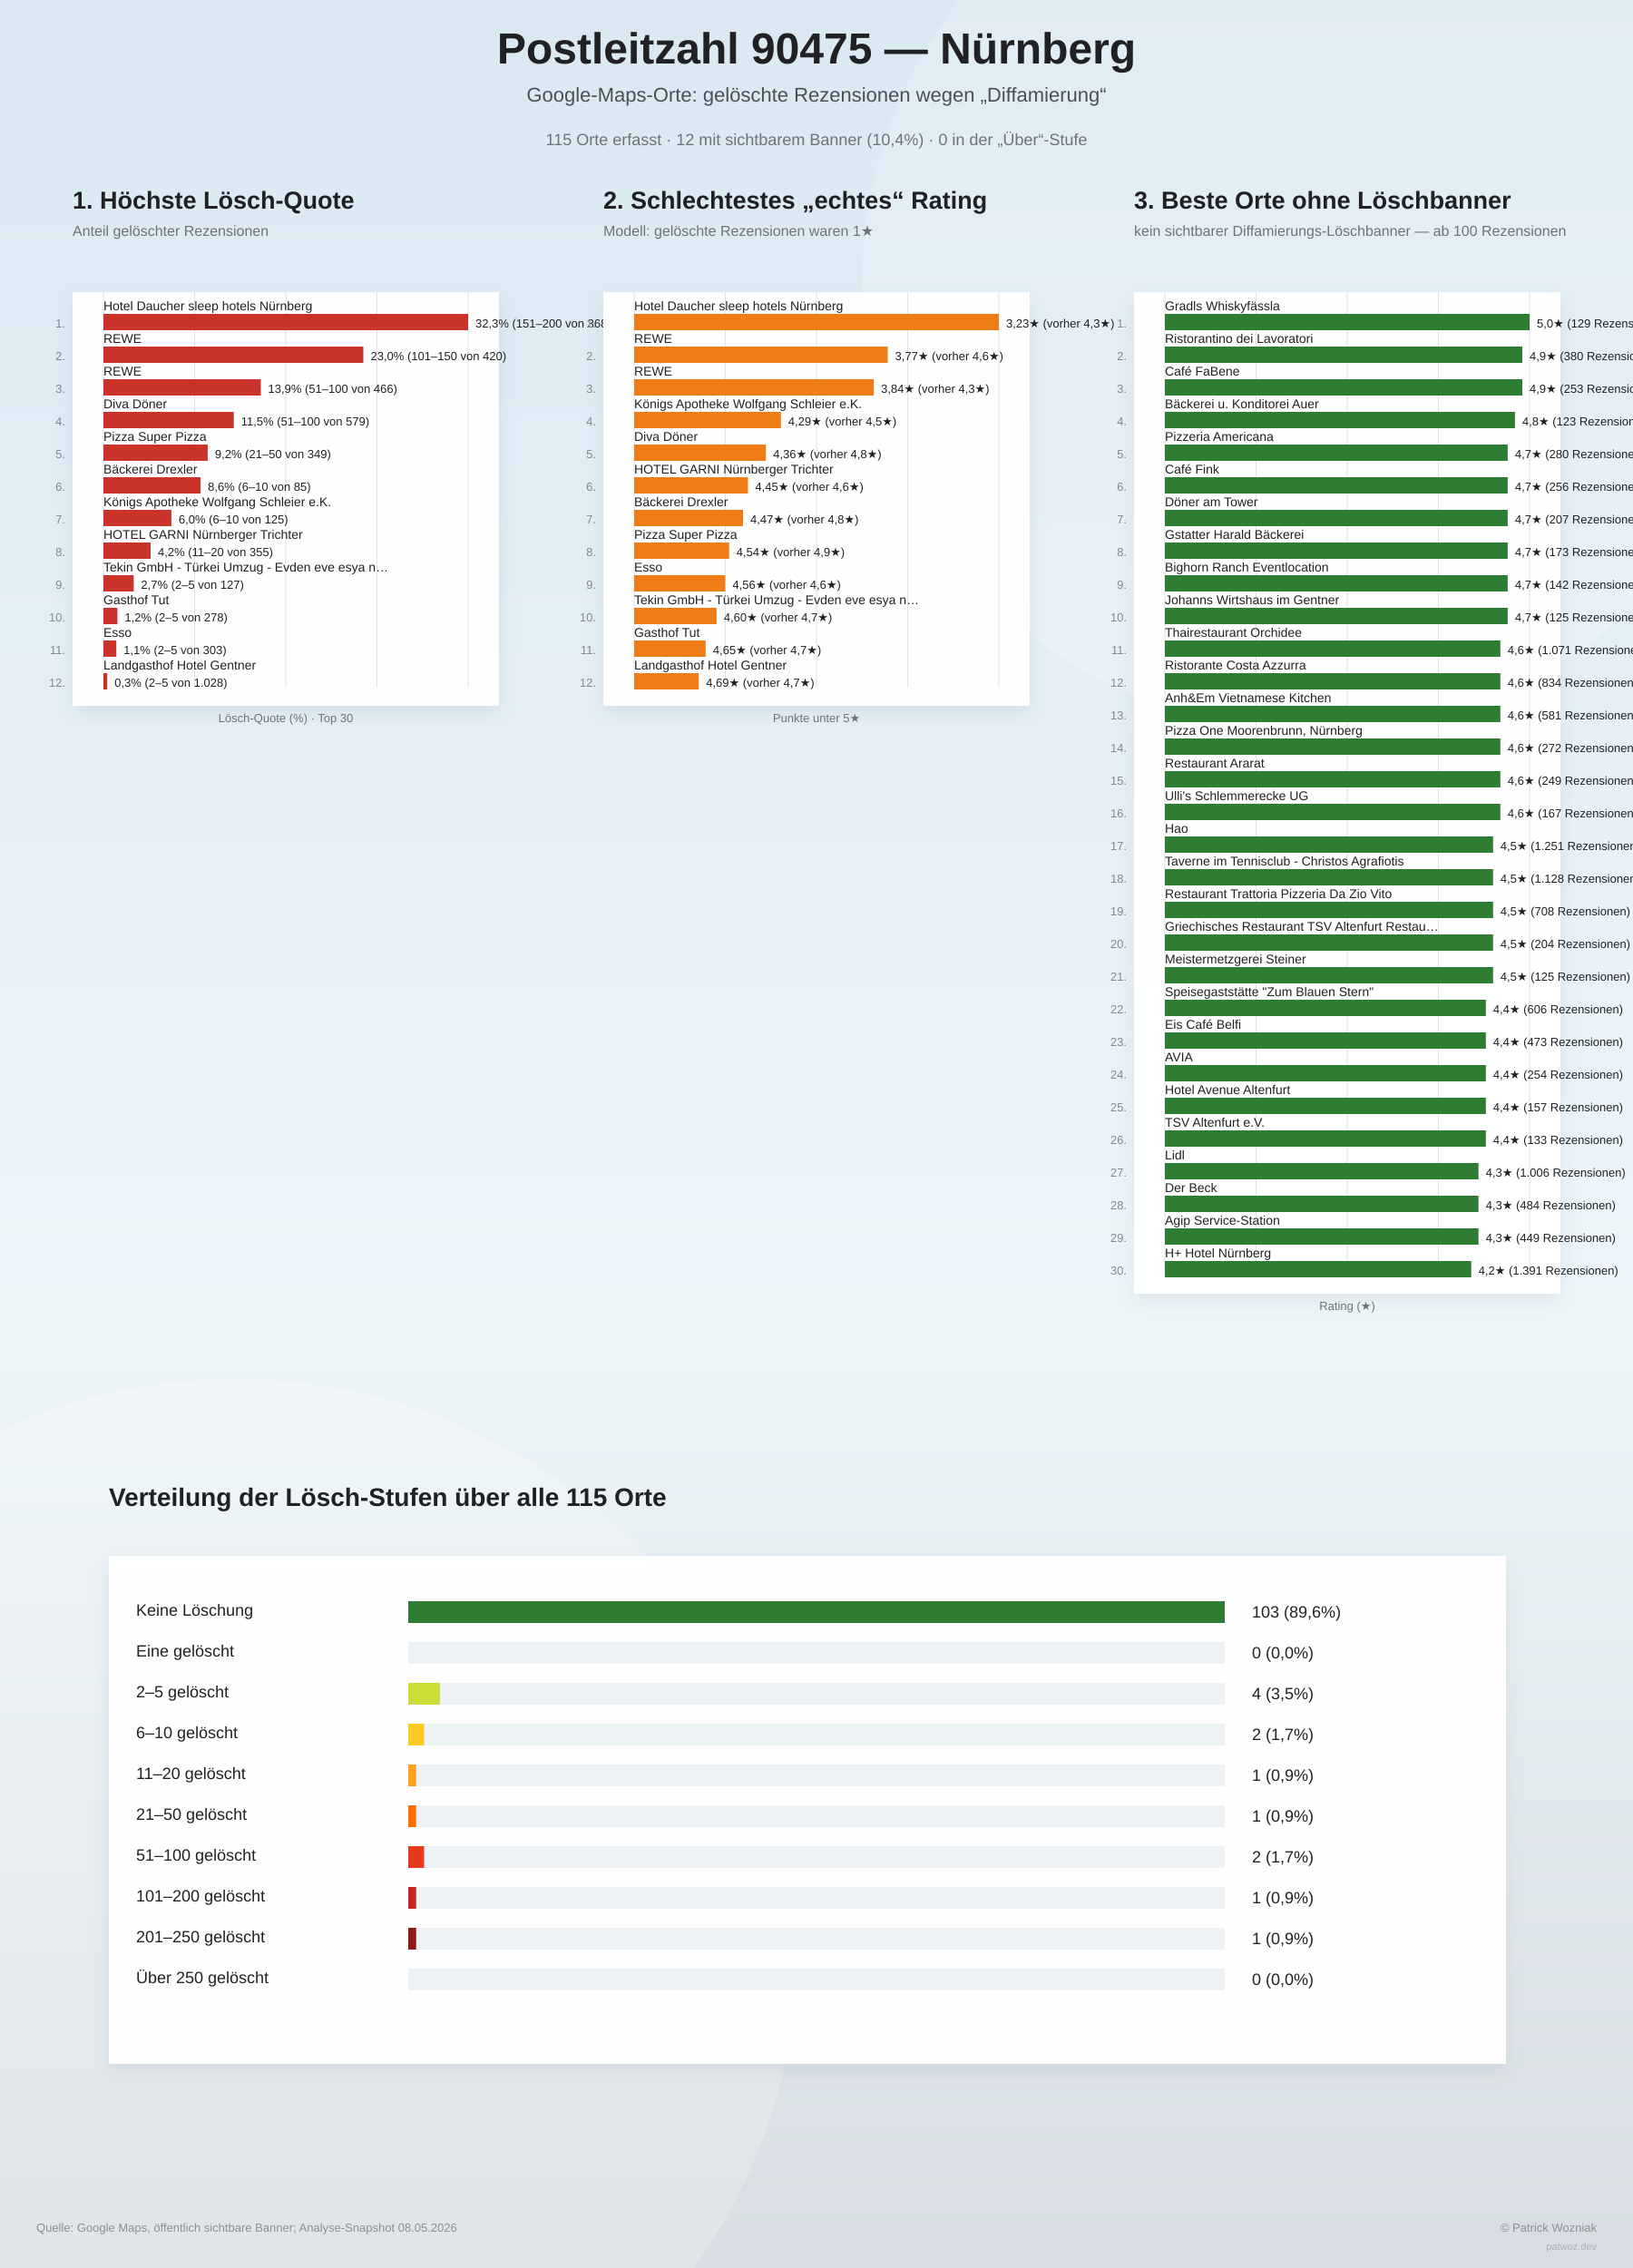
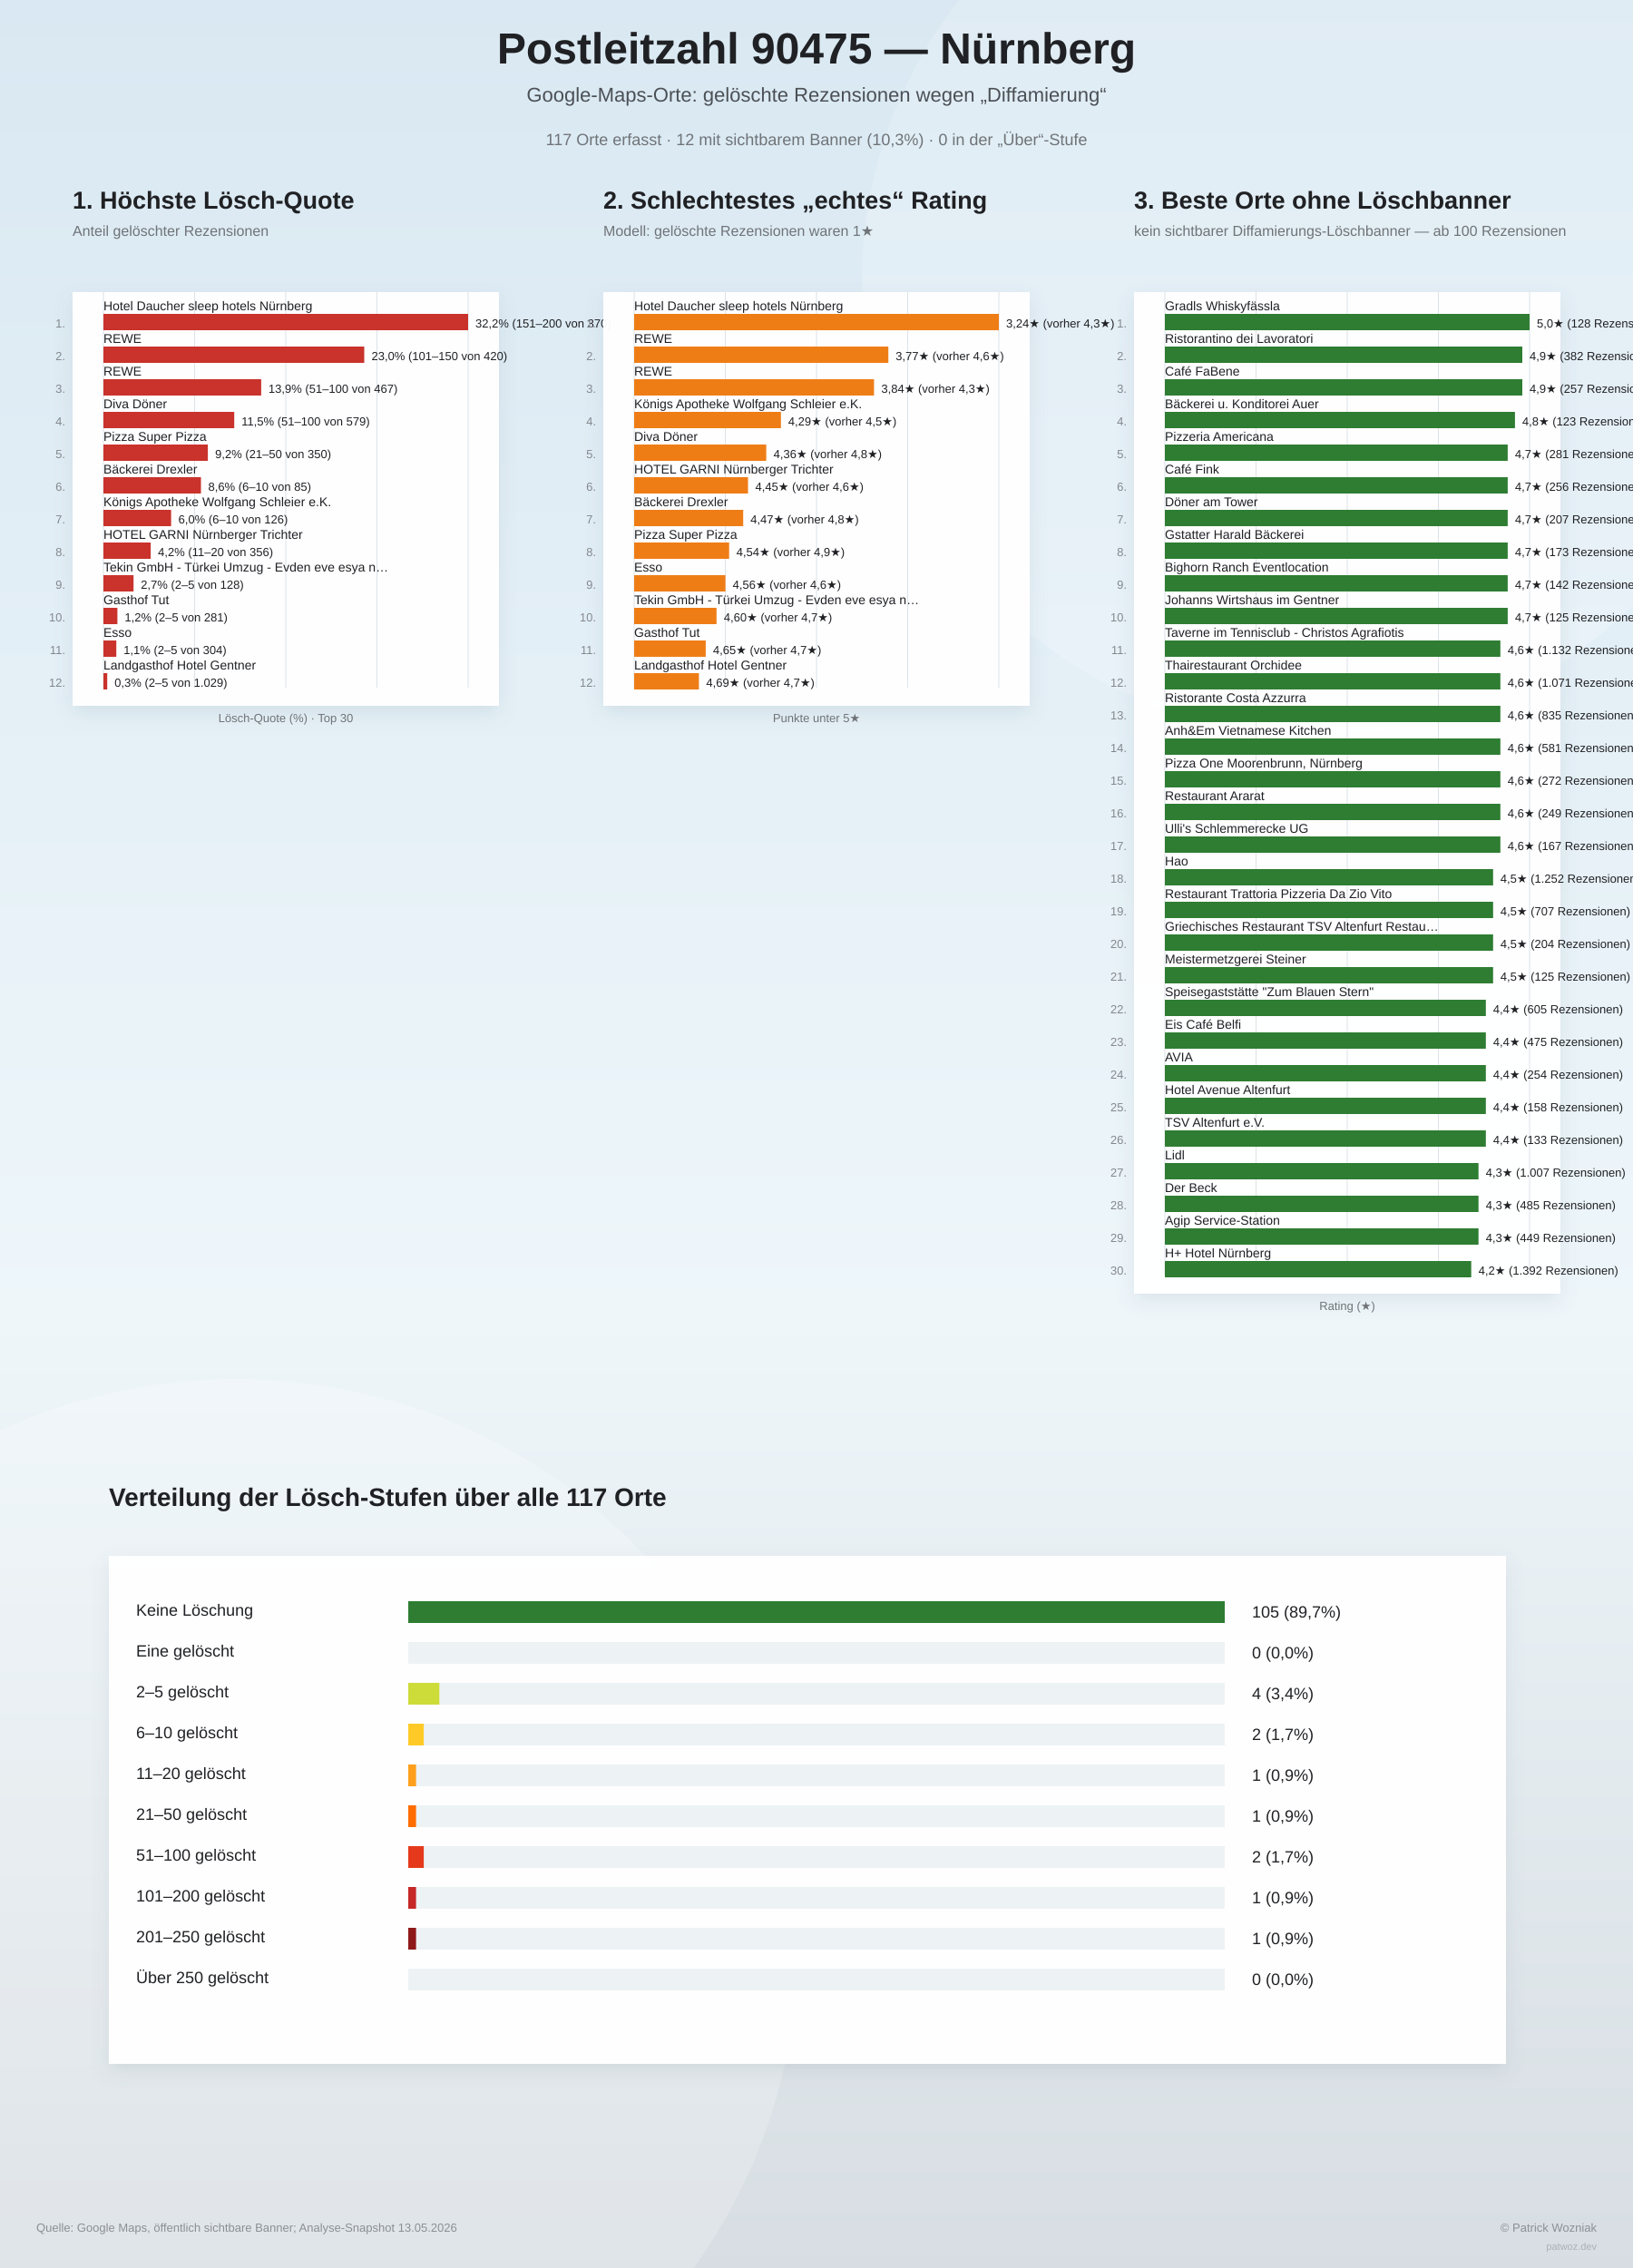
<svg xmlns="http://www.w3.org/2000/svg" width="1800" height="2500" viewBox="0 0 1800 2500">
  <defs>
    <linearGradient id="bg" x1="0" y1="0" x2="0" y2="1">
      <stop offset="0%" stop-color="#d9e8f2" />
      <stop offset="58%" stop-color="#eef6fa" />
      <stop offset="100%" stop-color="#d7dde2" />
    </linearGradient>
    <filter id="softShadow" x="-10%" y="-10%" width="120%" height="120%">
      <feDropShadow dx="0" dy="8" stdDeviation="10" flood-color="#6d7f8a" flood-opacity="0.16" />
    </filter>
  </defs>
  <rect width="100%" height="100%" fill="url(#bg)" />
  <circle cx="1450" cy="310" r="500" fill="#ffffff" opacity="0.18" />
  <circle cx="260" cy="2140" r="620" fill="#ffffff" opacity="0.20" />
  <text x="900" y="70" text-anchor="middle" font-family="Arial, sans-serif" font-size="48" font-weight="800" fill="#202124">Postleitzahl 90475 — Nürnberg</text>
  <text x="900" y="112" text-anchor="middle" font-family="Arial, sans-serif" font-size="22" fill="#4b5055">Google-Maps-Orte: gelöschte Rezensionen wegen „Diffamierung“</text>
-   <text x="900" y="160" text-anchor="middle" font-family="Arial, sans-serif" font-size="18" fill="#6f7377">115 Orte erfasst · 12 mit sichtbarem Banner (10,4%) · 0 in der „Über“-Stufe</text>
+   <text x="900" y="160" text-anchor="middle" font-family="Arial, sans-serif" font-size="18" fill="#6f7377">117 Orte erfasst · 12 mit sichtbarem Banner (10,3%) · 0 in der „Über“-Stufe</text>
  <g>
    <text x="80" y="230" font-family="Arial, sans-serif" font-size="27" font-weight="800" fill="#202124">1. Höchste Lösch-Quote</text>
    <text x="80" y="260" font-family="Arial, sans-serif" font-size="16" fill="#6f7377">Anteil gelöschter Rezensionen</text>
    <rect x="80" y="322" width="470" height="456" fill="#ffffff" opacity="0.96" filter="url(#softShadow)" />
    <line x1="114.0" y1="322" x2="114.0" y2="758.0" stroke="#dde3e8" stroke-width="1" />
    <line x1="214.5" y1="322" x2="214.5" y2="758.0" stroke="#dde3e8" stroke-width="1" />
    <line x1="315.0" y1="322" x2="315.0" y2="758.0" stroke="#dde3e8" stroke-width="1" />
    <line x1="415.5" y1="322" x2="415.5" y2="758.0" stroke="#dde3e8" stroke-width="1" />
    <line x1="516.0" y1="322" x2="516.0" y2="758.0" stroke="#dde3e8" stroke-width="1" />
    <text x="72" y="361.0" text-anchor="end" font-family="Arial, sans-serif" font-size="13" fill="#83888d">1.</text>
    <text x="114" y="342.0" font-family="Arial, sans-serif" font-size="14" fill="#202124">Hotel Daucher sleep hotels Nürnberg</text>
    <rect x="114" y="346.0" width="402.0" height="18" fill="#c9332c" />
-     <text x="524.0" y="361.0" font-family="Arial, sans-serif" font-size="13" fill="#202124">32,3%  (151–200 von 368)</text>
+     <text x="524.0" y="361.0" font-family="Arial, sans-serif" font-size="13" fill="#202124">32,2%  (151–200 von 370)</text>
    <text x="72" y="397.0" text-anchor="end" font-family="Arial, sans-serif" font-size="13" fill="#83888d">2.</text>
    <text x="114" y="378.0" font-family="Arial, sans-serif" font-size="14" fill="#202124">REWE</text>
-     <rect x="114" y="382.0" width="286.5" height="18" fill="#c9332c" />
-     <text x="408.5" y="397.0" font-family="Arial, sans-serif" font-size="13" fill="#202124">23,0%  (101–150 von 420)</text>
+     <rect x="114" y="382.0" width="287.5" height="18" fill="#c9332c" />
+     <text x="409.5" y="397.0" font-family="Arial, sans-serif" font-size="13" fill="#202124">23,0%  (101–150 von 420)</text>
    <text x="72" y="433.0" text-anchor="end" font-family="Arial, sans-serif" font-size="13" fill="#83888d">3.</text>
    <text x="114" y="414.0" font-family="Arial, sans-serif" font-size="14" fill="#202124">REWE</text>
-     <rect x="114" y="418.0" width="173.5" height="18" fill="#c9332c" />
-     <text x="295.5" y="433.0" font-family="Arial, sans-serif" font-size="13" fill="#202124">13,9%  (51–100 von 466)</text>
+     <rect x="114" y="418.0" width="173.9" height="18" fill="#c9332c" />
+     <text x="295.9" y="433.0" font-family="Arial, sans-serif" font-size="13" fill="#202124">13,9%  (51–100 von 467)</text>
    <text x="72" y="469.0" text-anchor="end" font-family="Arial, sans-serif" font-size="13" fill="#83888d">4.</text>
    <text x="114" y="450.0" font-family="Arial, sans-serif" font-size="14" fill="#202124">Diva Döner</text>
-     <rect x="114" y="454.0" width="143.7" height="18" fill="#c9332c" />
-     <text x="265.7" y="469.0" font-family="Arial, sans-serif" font-size="13" fill="#202124">11,5%  (51–100 von 579)</text>
+     <rect x="114" y="454.0" width="144.2" height="18" fill="#c9332c" />
+     <text x="266.2" y="469.0" font-family="Arial, sans-serif" font-size="13" fill="#202124">11,5%  (51–100 von 579)</text>
    <text x="72" y="505.0" text-anchor="end" font-family="Arial, sans-serif" font-size="13" fill="#83888d">5.</text>
    <text x="114" y="486.0" font-family="Arial, sans-serif" font-size="14" fill="#202124">Pizza Super Pizza</text>
-     <rect x="114" y="490.0" width="114.9" height="18" fill="#c9332c" />
-     <text x="236.9" y="505.0" font-family="Arial, sans-serif" font-size="13" fill="#202124">9,2%  (21–50 von 349)</text>
+     <rect x="114" y="490.0" width="115.1" height="18" fill="#c9332c" />
+     <text x="237.1" y="505.0" font-family="Arial, sans-serif" font-size="13" fill="#202124">9,2%  (21–50 von 350)</text>
    <text x="72" y="541.0" text-anchor="end" font-family="Arial, sans-serif" font-size="13" fill="#83888d">6.</text>
    <text x="114" y="522.0" font-family="Arial, sans-serif" font-size="14" fill="#202124">Bäckerei Drexler</text>
-     <rect x="114" y="526.0" width="107.1" height="18" fill="#c9332c" />
-     <text x="229.1" y="541.0" font-family="Arial, sans-serif" font-size="13" fill="#202124">8,6%  (6–10 von 85)</text>
+     <rect x="114" y="526.0" width="107.5" height="18" fill="#c9332c" />
+     <text x="229.5" y="541.0" font-family="Arial, sans-serif" font-size="13" fill="#202124">8,6%  (6–10 von 85)</text>
    <text x="72" y="577.0" text-anchor="end" font-family="Arial, sans-serif" font-size="13" fill="#83888d">7.</text>
    <text x="114" y="558.0" font-family="Arial, sans-serif" font-size="14" fill="#202124">Königs Apotheke Wolfgang Schleier e.K.</text>
-     <rect x="114" y="562.0" width="74.9" height="18" fill="#c9332c" />
-     <text x="196.9" y="577.0" font-family="Arial, sans-serif" font-size="13" fill="#202124">6,0%  (6–10 von 125)</text>
+     <rect x="114" y="562.0" width="74.6" height="18" fill="#c9332c" />
+     <text x="196.6" y="577.0" font-family="Arial, sans-serif" font-size="13" fill="#202124">6,0%  (6–10 von 126)</text>
    <text x="72" y="613.0" text-anchor="end" font-family="Arial, sans-serif" font-size="13" fill="#83888d">8.</text>
    <text x="114" y="594.0" font-family="Arial, sans-serif" font-size="14" fill="#202124">HOTEL GARNI Nürnberger Trichter</text>
-     <rect x="114" y="598.0" width="52.0" height="18" fill="#c9332c" />
-     <text x="174.0" y="613.0" font-family="Arial, sans-serif" font-size="13" fill="#202124">4,2%  (11–20 von 355)</text>
+     <rect x="114" y="598.0" width="52.1" height="18" fill="#c9332c" />
+     <text x="174.1" y="613.0" font-family="Arial, sans-serif" font-size="13" fill="#202124">4,2%  (11–20 von 356)</text>
    <text x="72" y="649.0" text-anchor="end" font-family="Arial, sans-serif" font-size="13" fill="#83888d">9.</text>
    <text x="114" y="630.0" font-family="Arial, sans-serif" font-size="14" fill="#202124">Tekin GmbH - Türkei Umzug - Evden eve esya n…</text>
-     <rect x="114" y="634.0" width="33.4" height="18" fill="#c9332c" />
-     <text x="155.4" y="649.0" font-family="Arial, sans-serif" font-size="13" fill="#202124">2,7%  (2–5 von 127)</text>
+     <rect x="114" y="634.0" width="33.2" height="18" fill="#c9332c" />
+     <text x="155.2" y="649.0" font-family="Arial, sans-serif" font-size="13" fill="#202124">2,7%  (2–5 von 128)</text>
    <text x="72" y="685.0" text-anchor="end" font-family="Arial, sans-serif" font-size="13" fill="#83888d">10.</text>
    <text x="114" y="666.0" font-family="Arial, sans-serif" font-size="14" fill="#202124">Gasthof Tut</text>
    <rect x="114" y="670.0" width="15.4" height="18" fill="#c9332c" />
-     <text x="137.4" y="685.0" font-family="Arial, sans-serif" font-size="13" fill="#202124">1,2%  (2–5 von 278)</text>
+     <text x="137.4" y="685.0" font-family="Arial, sans-serif" font-size="13" fill="#202124">1,2%  (2–5 von 281)</text>
    <text x="72" y="721.0" text-anchor="end" font-family="Arial, sans-serif" font-size="13" fill="#83888d">11.</text>
    <text x="114" y="702.0" font-family="Arial, sans-serif" font-size="14" fill="#202124">Esso</text>
    <rect x="114" y="706.0" width="14.2" height="18" fill="#c9332c" />
-     <text x="136.2" y="721.0" font-family="Arial, sans-serif" font-size="13" fill="#202124">1,1%  (2–5 von 303)</text>
+     <text x="136.2" y="721.0" font-family="Arial, sans-serif" font-size="13" fill="#202124">1,1%  (2–5 von 304)</text>
    <text x="72" y="757.0" text-anchor="end" font-family="Arial, sans-serif" font-size="13" fill="#83888d">12.</text>
    <text x="114" y="738.0" font-family="Arial, sans-serif" font-size="14" fill="#202124">Landgasthof Hotel Gentner</text>
    <rect x="114" y="742.0" width="4.2" height="18" fill="#c9332c" />
-     <text x="126.2" y="757.0" font-family="Arial, sans-serif" font-size="13" fill="#202124">0,3%  (2–5 von 1.028)</text>
+     <text x="126.2" y="757.0" font-family="Arial, sans-serif" font-size="13" fill="#202124">0,3%  (2–5 von 1.029)</text>
    <text x="315" y="796.0" text-anchor="middle" font-family="Arial, sans-serif" font-size="13" fill="#6f7377">Lösch-Quote (%) · Top 30</text>
  </g>
  <g>
    <text x="665" y="230" font-family="Arial, sans-serif" font-size="27" font-weight="800" fill="#202124">2. Schlechtestes „echtes“ Rating</text>
    <text x="665" y="260" font-family="Arial, sans-serif" font-size="16" fill="#6f7377">Modell: gelöschte Rezensionen waren 1★</text>
    <rect x="665" y="322" width="470" height="456" fill="#ffffff" opacity="0.96" filter="url(#softShadow)" />
    <line x1="699.0" y1="322" x2="699.0" y2="758.0" stroke="#dde3e8" stroke-width="1" />
    <line x1="799.5" y1="322" x2="799.5" y2="758.0" stroke="#dde3e8" stroke-width="1" />
    <line x1="900.0" y1="322" x2="900.0" y2="758.0" stroke="#dde3e8" stroke-width="1" />
    <line x1="1000.5" y1="322" x2="1000.5" y2="758.0" stroke="#dde3e8" stroke-width="1" />
    <line x1="1101.0" y1="322" x2="1101.0" y2="758.0" stroke="#dde3e8" stroke-width="1" />
    <text x="657" y="361.0" text-anchor="end" font-family="Arial, sans-serif" font-size="13" fill="#83888d">1.</text>
    <text x="699" y="342.0" font-family="Arial, sans-serif" font-size="14" fill="#202124">Hotel Daucher sleep hotels Nürnberg</text>
    <rect x="699" y="346.0" width="402.0" height="18" fill="#ef7d16" />
-     <text x="1109.0" y="361.0" font-family="Arial, sans-serif" font-size="13" fill="#202124">3,23★  (vorher 4,3★)</text>
+     <text x="1109.0" y="361.0" font-family="Arial, sans-serif" font-size="13" fill="#202124">3,24★  (vorher 4,3★)</text>
    <text x="657" y="397.0" text-anchor="end" font-family="Arial, sans-serif" font-size="13" fill="#83888d">2.</text>
    <text x="699" y="378.0" font-family="Arial, sans-serif" font-size="14" fill="#202124">REWE</text>
-     <rect x="699" y="382.0" width="279.5" height="18" fill="#ef7d16" />
-     <text x="986.5" y="397.0" font-family="Arial, sans-serif" font-size="13" fill="#202124">3,77★  (vorher 4,6★)</text>
+     <rect x="699" y="382.0" width="280.2" height="18" fill="#ef7d16" />
+     <text x="987.2" y="397.0" font-family="Arial, sans-serif" font-size="13" fill="#202124">3,77★  (vorher 4,6★)</text>
    <text x="657" y="433.0" text-anchor="end" font-family="Arial, sans-serif" font-size="13" fill="#83888d">3.</text>
    <text x="699" y="414.0" font-family="Arial, sans-serif" font-size="14" fill="#202124">REWE</text>
-     <rect x="699" y="418.0" width="264.1" height="18" fill="#ef7d16" />
-     <text x="971.1" y="433.0" font-family="Arial, sans-serif" font-size="13" fill="#202124">3,84★  (vorher 4,3★)</text>
+     <rect x="699" y="418.0" width="264.4" height="18" fill="#ef7d16" />
+     <text x="971.4" y="433.0" font-family="Arial, sans-serif" font-size="13" fill="#202124">3,84★  (vorher 4,3★)</text>
    <text x="657" y="469.0" text-anchor="end" font-family="Arial, sans-serif" font-size="13" fill="#83888d">4.</text>
    <text x="699" y="450.0" font-family="Arial, sans-serif" font-size="14" fill="#202124">Königs Apotheke Wolfgang Schleier e.K.</text>
    <rect x="699" y="454.0" width="161.8" height="18" fill="#ef7d16" />
    <text x="868.8" y="469.0" font-family="Arial, sans-serif" font-size="13" fill="#202124">4,29★  (vorher 4,5★)</text>
    <text x="657" y="505.0" text-anchor="end" font-family="Arial, sans-serif" font-size="13" fill="#83888d">5.</text>
    <text x="699" y="486.0" font-family="Arial, sans-serif" font-size="14" fill="#202124">Diva Döner</text>
-     <rect x="699" y="490.0" width="145.2" height="18" fill="#ef7d16" />
-     <text x="852.2" y="505.0" font-family="Arial, sans-serif" font-size="13" fill="#202124">4,36★  (vorher 4,8★)</text>
+     <rect x="699" y="490.0" width="145.6" height="18" fill="#ef7d16" />
+     <text x="852.6" y="505.0" font-family="Arial, sans-serif" font-size="13" fill="#202124">4,36★  (vorher 4,8★)</text>
    <text x="657" y="541.0" text-anchor="end" font-family="Arial, sans-serif" font-size="13" fill="#83888d">6.</text>
    <text x="699" y="522.0" font-family="Arial, sans-serif" font-size="14" fill="#202124">HOTEL GARNI Nürnberger Trichter</text>
-     <rect x="699" y="526.0" width="125.4" height="18" fill="#ef7d16" />
-     <text x="832.4" y="541.0" font-family="Arial, sans-serif" font-size="13" fill="#202124">4,45★  (vorher 4,6★)</text>
+     <rect x="699" y="526.0" width="125.5" height="18" fill="#ef7d16" />
+     <text x="832.5" y="541.0" font-family="Arial, sans-serif" font-size="13" fill="#202124">4,45★  (vorher 4,6★)</text>
    <text x="657" y="577.0" text-anchor="end" font-family="Arial, sans-serif" font-size="13" fill="#83888d">7.</text>
    <text x="699" y="558.0" font-family="Arial, sans-serif" font-size="14" fill="#202124">Bäckerei Drexler</text>
-     <rect x="699" y="562.0" width="120.0" height="18" fill="#ef7d16" />
-     <text x="827.0" y="577.0" font-family="Arial, sans-serif" font-size="13" fill="#202124">4,47★  (vorher 4,8★)</text>
+     <rect x="699" y="562.0" width="120.2" height="18" fill="#ef7d16" />
+     <text x="827.2" y="577.0" font-family="Arial, sans-serif" font-size="13" fill="#202124">4,47★  (vorher 4,8★)</text>
    <text x="657" y="613.0" text-anchor="end" font-family="Arial, sans-serif" font-size="13" fill="#83888d">8.</text>
    <text x="699" y="594.0" font-family="Arial, sans-serif" font-size="14" fill="#202124">Pizza Super Pizza</text>
    <rect x="699" y="598.0" width="104.7" height="18" fill="#ef7d16" />
    <text x="811.7" y="613.0" font-family="Arial, sans-serif" font-size="13" fill="#202124">4,54★  (vorher 4,9★)</text>
    <text x="657" y="649.0" text-anchor="end" font-family="Arial, sans-serif" font-size="13" fill="#83888d">9.</text>
    <text x="699" y="630.0" font-family="Arial, sans-serif" font-size="14" fill="#202124">Esso</text>
-     <rect x="699" y="634.0" width="100.4" height="18" fill="#ef7d16" />
-     <text x="807.4" y="649.0" font-family="Arial, sans-serif" font-size="13" fill="#202124">4,56★  (vorher 4,6★)</text>
+     <rect x="699" y="634.0" width="100.6" height="18" fill="#ef7d16" />
+     <text x="807.6" y="649.0" font-family="Arial, sans-serif" font-size="13" fill="#202124">4,56★  (vorher 4,6★)</text>
    <text x="657" y="685.0" text-anchor="end" font-family="Arial, sans-serif" font-size="13" fill="#83888d">10.</text>
    <text x="699" y="666.0" font-family="Arial, sans-serif" font-size="14" fill="#202124">Tekin GmbH - Türkei Umzug - Evden eve esya n…</text>
    <rect x="699" y="670.0" width="90.8" height="18" fill="#ef7d16" />
    <text x="797.8" y="685.0" font-family="Arial, sans-serif" font-size="13" fill="#202124">4,60★  (vorher 4,7★)</text>
    <text x="657" y="721.0" text-anchor="end" font-family="Arial, sans-serif" font-size="13" fill="#83888d">11.</text>
    <text x="699" y="702.0" font-family="Arial, sans-serif" font-size="14" fill="#202124">Gasthof Tut</text>
-     <rect x="699" y="706.0" width="78.8" height="18" fill="#ef7d16" />
-     <text x="785.8" y="721.0" font-family="Arial, sans-serif" font-size="13" fill="#202124">4,65★  (vorher 4,7★)</text>
+     <rect x="699" y="706.0" width="78.9" height="18" fill="#ef7d16" />
+     <text x="785.9" y="721.0" font-family="Arial, sans-serif" font-size="13" fill="#202124">4,65★  (vorher 4,7★)</text>
    <text x="657" y="757.0" text-anchor="end" font-family="Arial, sans-serif" font-size="13" fill="#83888d">12.</text>
    <text x="699" y="738.0" font-family="Arial, sans-serif" font-size="14" fill="#202124">Landgasthof Hotel Gentner</text>
-     <rect x="699" y="742.0" width="71.2" height="18" fill="#ef7d16" />
-     <text x="778.2" y="757.0" font-family="Arial, sans-serif" font-size="13" fill="#202124">4,69★  (vorher 4,7★)</text>
+     <rect x="699" y="742.0" width="71.4" height="18" fill="#ef7d16" />
+     <text x="778.4" y="757.0" font-family="Arial, sans-serif" font-size="13" fill="#202124">4,69★  (vorher 4,7★)</text>
    <text x="900" y="796.0" text-anchor="middle" font-family="Arial, sans-serif" font-size="13" fill="#6f7377">Punkte unter 5★</text>
  </g>
  <g>
    <text x="1250" y="230" font-family="Arial, sans-serif" font-size="27" font-weight="800" fill="#202124">3. Beste Orte ohne Löschbanner</text>
    <text x="1250" y="260" font-family="Arial, sans-serif" font-size="16" fill="#6f7377">kein sichtbarer Diffamierungs-Löschbanner — ab 100 Rezensionen</text>
    <rect x="1250" y="322" width="470" height="1104" fill="#ffffff" opacity="0.96" filter="url(#softShadow)" />
    <line x1="1284.0" y1="322" x2="1284.0" y2="1406.0" stroke="#dde3e8" stroke-width="1" />
    <line x1="1384.5" y1="322" x2="1384.5" y2="1406.0" stroke="#dde3e8" stroke-width="1" />
    <line x1="1485.0" y1="322" x2="1485.0" y2="1406.0" stroke="#dde3e8" stroke-width="1" />
    <line x1="1585.5" y1="322" x2="1585.5" y2="1406.0" stroke="#dde3e8" stroke-width="1" />
    <line x1="1686.0" y1="322" x2="1686.0" y2="1406.0" stroke="#dde3e8" stroke-width="1" />
    <text x="1242" y="361.0" text-anchor="end" font-family="Arial, sans-serif" font-size="13" fill="#83888d">1.</text>
    <text x="1284" y="342.0" font-family="Arial, sans-serif" font-size="14" fill="#202124">Gradls Whiskyfässla</text>
    <rect x="1284" y="346.0" width="402.0" height="18" fill="#2e7d32" />
-     <text x="1694.0" y="361.0" font-family="Arial, sans-serif" font-size="13" fill="#202124">5,0★  (129 Rezensionen)</text>
+     <text x="1694.0" y="361.0" font-family="Arial, sans-serif" font-size="13" fill="#202124">5,0★  (128 Rezensionen)</text>
    <text x="1242" y="397.0" text-anchor="end" font-family="Arial, sans-serif" font-size="13" fill="#83888d">2.</text>
    <text x="1284" y="378.0" font-family="Arial, sans-serif" font-size="14" fill="#202124">Ristorantino dei Lavoratori</text>
    <rect x="1284" y="382.0" width="394.0" height="18" fill="#2e7d32" />
-     <text x="1686.0" y="397.0" font-family="Arial, sans-serif" font-size="13" fill="#202124">4,9★  (380 Rezensionen)</text>
+     <text x="1686.0" y="397.0" font-family="Arial, sans-serif" font-size="13" fill="#202124">4,9★  (382 Rezensionen)</text>
    <text x="1242" y="433.0" text-anchor="end" font-family="Arial, sans-serif" font-size="13" fill="#83888d">3.</text>
    <text x="1284" y="414.0" font-family="Arial, sans-serif" font-size="14" fill="#202124">Café FaBene</text>
    <rect x="1284" y="418.0" width="394.0" height="18" fill="#2e7d32" />
-     <text x="1686.0" y="433.0" font-family="Arial, sans-serif" font-size="13" fill="#202124">4,9★  (253 Rezensionen)</text>
+     <text x="1686.0" y="433.0" font-family="Arial, sans-serif" font-size="13" fill="#202124">4,9★  (257 Rezensionen)</text>
    <text x="1242" y="469.0" text-anchor="end" font-family="Arial, sans-serif" font-size="13" fill="#83888d">4.</text>
    <text x="1284" y="450.0" font-family="Arial, sans-serif" font-size="14" fill="#202124">Bäckerei u. Konditorei Auer</text>
    <rect x="1284" y="454.0" width="385.9" height="18" fill="#2e7d32" />
    <text x="1677.9" y="469.0" font-family="Arial, sans-serif" font-size="13" fill="#202124">4,8★  (123 Rezensionen)</text>
    <text x="1242" y="505.0" text-anchor="end" font-family="Arial, sans-serif" font-size="13" fill="#83888d">5.</text>
    <text x="1284" y="486.0" font-family="Arial, sans-serif" font-size="14" fill="#202124">Pizzeria Americana</text>
    <rect x="1284" y="490.0" width="377.9" height="18" fill="#2e7d32" />
-     <text x="1669.9" y="505.0" font-family="Arial, sans-serif" font-size="13" fill="#202124">4,7★  (280 Rezensionen)</text>
+     <text x="1669.9" y="505.0" font-family="Arial, sans-serif" font-size="13" fill="#202124">4,7★  (281 Rezensionen)</text>
    <text x="1242" y="541.0" text-anchor="end" font-family="Arial, sans-serif" font-size="13" fill="#83888d">6.</text>
    <text x="1284" y="522.0" font-family="Arial, sans-serif" font-size="14" fill="#202124">Café Fink</text>
    <rect x="1284" y="526.0" width="377.9" height="18" fill="#2e7d32" />
    <text x="1669.9" y="541.0" font-family="Arial, sans-serif" font-size="13" fill="#202124">4,7★  (256 Rezensionen)</text>
    <text x="1242" y="577.0" text-anchor="end" font-family="Arial, sans-serif" font-size="13" fill="#83888d">7.</text>
    <text x="1284" y="558.0" font-family="Arial, sans-serif" font-size="14" fill="#202124">Döner am Tower</text>
    <rect x="1284" y="562.0" width="377.9" height="18" fill="#2e7d32" />
    <text x="1669.9" y="577.0" font-family="Arial, sans-serif" font-size="13" fill="#202124">4,7★  (207 Rezensionen)</text>
    <text x="1242" y="613.0" text-anchor="end" font-family="Arial, sans-serif" font-size="13" fill="#83888d">8.</text>
    <text x="1284" y="594.0" font-family="Arial, sans-serif" font-size="14" fill="#202124">Gstatter Harald Bäckerei</text>
    <rect x="1284" y="598.0" width="377.9" height="18" fill="#2e7d32" />
    <text x="1669.9" y="613.0" font-family="Arial, sans-serif" font-size="13" fill="#202124">4,7★  (173 Rezensionen)</text>
    <text x="1242" y="649.0" text-anchor="end" font-family="Arial, sans-serif" font-size="13" fill="#83888d">9.</text>
    <text x="1284" y="630.0" font-family="Arial, sans-serif" font-size="14" fill="#202124">Bighorn Ranch Eventlocation</text>
    <rect x="1284" y="634.0" width="377.9" height="18" fill="#2e7d32" />
    <text x="1669.9" y="649.0" font-family="Arial, sans-serif" font-size="13" fill="#202124">4,7★  (142 Rezensionen)</text>
    <text x="1242" y="685.0" text-anchor="end" font-family="Arial, sans-serif" font-size="13" fill="#83888d">10.</text>
    <text x="1284" y="666.0" font-family="Arial, sans-serif" font-size="14" fill="#202124">Johanns Wirtshaus im Gentner</text>
    <rect x="1284" y="670.0" width="377.9" height="18" fill="#2e7d32" />
    <text x="1669.9" y="685.0" font-family="Arial, sans-serif" font-size="13" fill="#202124">4,7★  (125 Rezensionen)</text>
    <text x="1242" y="721.0" text-anchor="end" font-family="Arial, sans-serif" font-size="13" fill="#83888d">11.</text>
-     <text x="1284" y="702.0" font-family="Arial, sans-serif" font-size="14" fill="#202124">Thairestaurant Orchidee</text>
+     <text x="1284" y="702.0" font-family="Arial, sans-serif" font-size="14" fill="#202124">Taverne im Tennisclub - Christos Agrafiotis</text>
    <rect x="1284" y="706.0" width="369.8" height="18" fill="#2e7d32" />
-     <text x="1661.8" y="721.0" font-family="Arial, sans-serif" font-size="13" fill="#202124">4,6★  (1.071 Rezensionen)</text>
+     <text x="1661.8" y="721.0" font-family="Arial, sans-serif" font-size="13" fill="#202124">4,6★  (1.132 Rezensionen)</text>
    <text x="1242" y="757.0" text-anchor="end" font-family="Arial, sans-serif" font-size="13" fill="#83888d">12.</text>
-     <text x="1284" y="738.0" font-family="Arial, sans-serif" font-size="14" fill="#202124">Ristorante Costa Azzurra</text>
+     <text x="1284" y="738.0" font-family="Arial, sans-serif" font-size="14" fill="#202124">Thairestaurant Orchidee</text>
    <rect x="1284" y="742.0" width="369.8" height="18" fill="#2e7d32" />
-     <text x="1661.8" y="757.0" font-family="Arial, sans-serif" font-size="13" fill="#202124">4,6★  (834 Rezensionen)</text>
+     <text x="1661.8" y="757.0" font-family="Arial, sans-serif" font-size="13" fill="#202124">4,6★  (1.071 Rezensionen)</text>
    <text x="1242" y="793.0" text-anchor="end" font-family="Arial, sans-serif" font-size="13" fill="#83888d">13.</text>
-     <text x="1284" y="774.0" font-family="Arial, sans-serif" font-size="14" fill="#202124">Anh&amp;Em Vietnamese Kitchen</text>
+     <text x="1284" y="774.0" font-family="Arial, sans-serif" font-size="14" fill="#202124">Ristorante Costa Azzurra</text>
    <rect x="1284" y="778.0" width="369.8" height="18" fill="#2e7d32" />
-     <text x="1661.8" y="793.0" font-family="Arial, sans-serif" font-size="13" fill="#202124">4,6★  (581 Rezensionen)</text>
+     <text x="1661.8" y="793.0" font-family="Arial, sans-serif" font-size="13" fill="#202124">4,6★  (835 Rezensionen)</text>
    <text x="1242" y="829.0" text-anchor="end" font-family="Arial, sans-serif" font-size="13" fill="#83888d">14.</text>
-     <text x="1284" y="810.0" font-family="Arial, sans-serif" font-size="14" fill="#202124">Pizza One Moorenbrunn, Nürnberg</text>
+     <text x="1284" y="810.0" font-family="Arial, sans-serif" font-size="14" fill="#202124">Anh&amp;Em Vietnamese Kitchen</text>
    <rect x="1284" y="814.0" width="369.8" height="18" fill="#2e7d32" />
-     <text x="1661.8" y="829.0" font-family="Arial, sans-serif" font-size="13" fill="#202124">4,6★  (272 Rezensionen)</text>
+     <text x="1661.8" y="829.0" font-family="Arial, sans-serif" font-size="13" fill="#202124">4,6★  (581 Rezensionen)</text>
    <text x="1242" y="865.0" text-anchor="end" font-family="Arial, sans-serif" font-size="13" fill="#83888d">15.</text>
-     <text x="1284" y="846.0" font-family="Arial, sans-serif" font-size="14" fill="#202124">Restaurant Ararat</text>
+     <text x="1284" y="846.0" font-family="Arial, sans-serif" font-size="14" fill="#202124">Pizza One Moorenbrunn, Nürnberg</text>
    <rect x="1284" y="850.0" width="369.8" height="18" fill="#2e7d32" />
-     <text x="1661.8" y="865.0" font-family="Arial, sans-serif" font-size="13" fill="#202124">4,6★  (249 Rezensionen)</text>
+     <text x="1661.8" y="865.0" font-family="Arial, sans-serif" font-size="13" fill="#202124">4,6★  (272 Rezensionen)</text>
    <text x="1242" y="901.0" text-anchor="end" font-family="Arial, sans-serif" font-size="13" fill="#83888d">16.</text>
-     <text x="1284" y="882.0" font-family="Arial, sans-serif" font-size="14" fill="#202124">Ulli's Schlemmerecke UG</text>
+     <text x="1284" y="882.0" font-family="Arial, sans-serif" font-size="14" fill="#202124">Restaurant Ararat</text>
    <rect x="1284" y="886.0" width="369.8" height="18" fill="#2e7d32" />
-     <text x="1661.8" y="901.0" font-family="Arial, sans-serif" font-size="13" fill="#202124">4,6★  (167 Rezensionen)</text>
+     <text x="1661.8" y="901.0" font-family="Arial, sans-serif" font-size="13" fill="#202124">4,6★  (249 Rezensionen)</text>
    <text x="1242" y="937.0" text-anchor="end" font-family="Arial, sans-serif" font-size="13" fill="#83888d">17.</text>
-     <text x="1284" y="918.0" font-family="Arial, sans-serif" font-size="14" fill="#202124">Hao</text>
-     <rect x="1284" y="922.0" width="361.8" height="18" fill="#2e7d32" />
-     <text x="1653.8" y="937.0" font-family="Arial, sans-serif" font-size="13" fill="#202124">4,5★  (1.251 Rezensionen)</text>
+     <text x="1284" y="918.0" font-family="Arial, sans-serif" font-size="14" fill="#202124">Ulli's Schlemmerecke UG</text>
+     <rect x="1284" y="922.0" width="369.8" height="18" fill="#2e7d32" />
+     <text x="1661.8" y="937.0" font-family="Arial, sans-serif" font-size="13" fill="#202124">4,6★  (167 Rezensionen)</text>
    <text x="1242" y="973.0" text-anchor="end" font-family="Arial, sans-serif" font-size="13" fill="#83888d">18.</text>
-     <text x="1284" y="954.0" font-family="Arial, sans-serif" font-size="14" fill="#202124">Taverne im Tennisclub - Christos Agrafiotis</text>
+     <text x="1284" y="954.0" font-family="Arial, sans-serif" font-size="14" fill="#202124">Hao</text>
    <rect x="1284" y="958.0" width="361.8" height="18" fill="#2e7d32" />
-     <text x="1653.8" y="973.0" font-family="Arial, sans-serif" font-size="13" fill="#202124">4,5★  (1.128 Rezensionen)</text>
+     <text x="1653.8" y="973.0" font-family="Arial, sans-serif" font-size="13" fill="#202124">4,5★  (1.252 Rezensionen)</text>
    <text x="1242" y="1009.0" text-anchor="end" font-family="Arial, sans-serif" font-size="13" fill="#83888d">19.</text>
    <text x="1284" y="990.0" font-family="Arial, sans-serif" font-size="14" fill="#202124">Restaurant Trattoria Pizzeria Da Zio Vito</text>
    <rect x="1284" y="994.0" width="361.8" height="18" fill="#2e7d32" />
-     <text x="1653.8" y="1009.0" font-family="Arial, sans-serif" font-size="13" fill="#202124">4,5★  (708 Rezensionen)</text>
+     <text x="1653.8" y="1009.0" font-family="Arial, sans-serif" font-size="13" fill="#202124">4,5★  (707 Rezensionen)</text>
    <text x="1242" y="1045.0" text-anchor="end" font-family="Arial, sans-serif" font-size="13" fill="#83888d">20.</text>
    <text x="1284" y="1026.0" font-family="Arial, sans-serif" font-size="14" fill="#202124">Griechisches Restaurant TSV Altenfurt Restau…</text>
    <rect x="1284" y="1030.0" width="361.8" height="18" fill="#2e7d32" />
    <text x="1653.8" y="1045.0" font-family="Arial, sans-serif" font-size="13" fill="#202124">4,5★  (204 Rezensionen)</text>
    <text x="1242" y="1081.0" text-anchor="end" font-family="Arial, sans-serif" font-size="13" fill="#83888d">21.</text>
    <text x="1284" y="1062.0" font-family="Arial, sans-serif" font-size="14" fill="#202124">Meistermetzgerei Steiner</text>
    <rect x="1284" y="1066.0" width="361.8" height="18" fill="#2e7d32" />
    <text x="1653.8" y="1081.0" font-family="Arial, sans-serif" font-size="13" fill="#202124">4,5★  (125 Rezensionen)</text>
    <text x="1242" y="1117.0" text-anchor="end" font-family="Arial, sans-serif" font-size="13" fill="#83888d">22.</text>
    <text x="1284" y="1098.0" font-family="Arial, sans-serif" font-size="14" fill="#202124">Speisegaststätte "Zum Blauen Stern"</text>
    <rect x="1284" y="1102.0" width="353.8" height="18" fill="#2e7d32" />
-     <text x="1645.8" y="1117.0" font-family="Arial, sans-serif" font-size="13" fill="#202124">4,4★  (606 Rezensionen)</text>
+     <text x="1645.8" y="1117.0" font-family="Arial, sans-serif" font-size="13" fill="#202124">4,4★  (605 Rezensionen)</text>
    <text x="1242" y="1153.0" text-anchor="end" font-family="Arial, sans-serif" font-size="13" fill="#83888d">23.</text>
    <text x="1284" y="1134.0" font-family="Arial, sans-serif" font-size="14" fill="#202124">Eis Café Belfi</text>
    <rect x="1284" y="1138.0" width="353.8" height="18" fill="#2e7d32" />
-     <text x="1645.8" y="1153.0" font-family="Arial, sans-serif" font-size="13" fill="#202124">4,4★  (473 Rezensionen)</text>
+     <text x="1645.8" y="1153.0" font-family="Arial, sans-serif" font-size="13" fill="#202124">4,4★  (475 Rezensionen)</text>
    <text x="1242" y="1189.0" text-anchor="end" font-family="Arial, sans-serif" font-size="13" fill="#83888d">24.</text>
    <text x="1284" y="1170.0" font-family="Arial, sans-serif" font-size="14" fill="#202124">AVIA</text>
    <rect x="1284" y="1174.0" width="353.8" height="18" fill="#2e7d32" />
    <text x="1645.8" y="1189.0" font-family="Arial, sans-serif" font-size="13" fill="#202124">4,4★  (254 Rezensionen)</text>
    <text x="1242" y="1225.0" text-anchor="end" font-family="Arial, sans-serif" font-size="13" fill="#83888d">25.</text>
    <text x="1284" y="1206.0" font-family="Arial, sans-serif" font-size="14" fill="#202124">Hotel Avenue Altenfurt</text>
    <rect x="1284" y="1210.0" width="353.8" height="18" fill="#2e7d32" />
-     <text x="1645.8" y="1225.0" font-family="Arial, sans-serif" font-size="13" fill="#202124">4,4★  (157 Rezensionen)</text>
+     <text x="1645.8" y="1225.0" font-family="Arial, sans-serif" font-size="13" fill="#202124">4,4★  (158 Rezensionen)</text>
    <text x="1242" y="1261.0" text-anchor="end" font-family="Arial, sans-serif" font-size="13" fill="#83888d">26.</text>
    <text x="1284" y="1242.0" font-family="Arial, sans-serif" font-size="14" fill="#202124">TSV Altenfurt e.V.</text>
    <rect x="1284" y="1246.0" width="353.8" height="18" fill="#2e7d32" />
    <text x="1645.8" y="1261.0" font-family="Arial, sans-serif" font-size="13" fill="#202124">4,4★  (133 Rezensionen)</text>
    <text x="1242" y="1297.0" text-anchor="end" font-family="Arial, sans-serif" font-size="13" fill="#83888d">27.</text>
    <text x="1284" y="1278.0" font-family="Arial, sans-serif" font-size="14" fill="#202124">Lidl</text>
    <rect x="1284" y="1282.0" width="345.7" height="18" fill="#2e7d32" />
-     <text x="1637.7" y="1297.0" font-family="Arial, sans-serif" font-size="13" fill="#202124">4,3★  (1.006 Rezensionen)</text>
+     <text x="1637.7" y="1297.0" font-family="Arial, sans-serif" font-size="13" fill="#202124">4,3★  (1.007 Rezensionen)</text>
    <text x="1242" y="1333.0" text-anchor="end" font-family="Arial, sans-serif" font-size="13" fill="#83888d">28.</text>
    <text x="1284" y="1314.0" font-family="Arial, sans-serif" font-size="14" fill="#202124">Der Beck</text>
    <rect x="1284" y="1318.0" width="345.7" height="18" fill="#2e7d32" />
-     <text x="1637.7" y="1333.0" font-family="Arial, sans-serif" font-size="13" fill="#202124">4,3★  (484 Rezensionen)</text>
+     <text x="1637.7" y="1333.0" font-family="Arial, sans-serif" font-size="13" fill="#202124">4,3★  (485 Rezensionen)</text>
    <text x="1242" y="1369.0" text-anchor="end" font-family="Arial, sans-serif" font-size="13" fill="#83888d">29.</text>
    <text x="1284" y="1350.0" font-family="Arial, sans-serif" font-size="14" fill="#202124">Agip Service-Station</text>
    <rect x="1284" y="1354.0" width="345.7" height="18" fill="#2e7d32" />
    <text x="1637.7" y="1369.0" font-family="Arial, sans-serif" font-size="13" fill="#202124">4,3★  (449 Rezensionen)</text>
    <text x="1242" y="1405.0" text-anchor="end" font-family="Arial, sans-serif" font-size="13" fill="#83888d">30.</text>
    <text x="1284" y="1386.0" font-family="Arial, sans-serif" font-size="14" fill="#202124">H+ Hotel Nürnberg</text>
    <rect x="1284" y="1390.0" width="337.7" height="18" fill="#2e7d32" />
-     <text x="1629.7" y="1405.0" font-family="Arial, sans-serif" font-size="13" fill="#202124">4,2★  (1.391 Rezensionen)</text>
+     <text x="1629.7" y="1405.0" font-family="Arial, sans-serif" font-size="13" fill="#202124">4,2★  (1.392 Rezensionen)</text>
    <text x="1485" y="1444.0" text-anchor="middle" font-family="Arial, sans-serif" font-size="13" fill="#6f7377">Rating (★)</text>
  </g>
  <g>
-     <text x="120" y="1660" font-family="Arial, sans-serif" font-size="28" font-weight="800" fill="#202124">Verteilung der Lösch-Stufen über alle 115 Orte</text>
+     <text x="120" y="1660" font-family="Arial, sans-serif" font-size="28" font-weight="800" fill="#202124">Verteilung der Lösch-Stufen über alle 117 Orte</text>
    <rect x="120" y="1715" width="1540" height="560" fill="#ffffff" opacity="0.96" filter="url(#softShadow)" />
    <text x="150" y="1781" font-family="Arial, sans-serif" font-size="18" fill="#202124">Keine Löschung</text>
    <rect x="450" y="1765" width="900" height="24" fill="#edf2f5" />
    <rect x="450" y="1765" width="900.0" height="24" fill="#2e7d32" />
-     <text x="1380" y="1783" font-family="Arial, sans-serif" font-size="18" fill="#202124">103 (89,6%)</text>
+     <text x="1380" y="1783" font-family="Arial, sans-serif" font-size="18" fill="#202124">105 (89,7%)</text>
    <text x="150" y="1826" font-family="Arial, sans-serif" font-size="18" fill="#202124">Eine gelöscht</text>
    <rect x="450" y="1810" width="900" height="24" fill="#edf2f5" />
    <rect x="450" y="1810" width="0.0" height="24" fill="#8bc34a" />
    <text x="1380" y="1828" font-family="Arial, sans-serif" font-size="18" fill="#202124">0 (0,0%)</text>
    <text x="150" y="1871" font-family="Arial, sans-serif" font-size="18" fill="#202124">2–5 gelöscht</text>
    <rect x="450" y="1855" width="900" height="24" fill="#edf2f5" />
-     <rect x="450" y="1855" width="35.0" height="24" fill="#cddc39" />
-     <text x="1380" y="1873" font-family="Arial, sans-serif" font-size="18" fill="#202124">4 (3,5%)</text>
+     <rect x="450" y="1855" width="34.3" height="24" fill="#cddc39" />
+     <text x="1380" y="1873" font-family="Arial, sans-serif" font-size="18" fill="#202124">4 (3,4%)</text>
    <text x="150" y="1916" font-family="Arial, sans-serif" font-size="18" fill="#202124">6–10 gelöscht</text>
    <rect x="450" y="1900" width="900" height="24" fill="#edf2f5" />
-     <rect x="450" y="1900" width="17.5" height="24" fill="#ffca28" />
+     <rect x="450" y="1900" width="17.1" height="24" fill="#ffca28" />
    <text x="1380" y="1918" font-family="Arial, sans-serif" font-size="18" fill="#202124">2 (1,7%)</text>
    <text x="150" y="1961" font-family="Arial, sans-serif" font-size="18" fill="#202124">11–20 gelöscht</text>
    <rect x="450" y="1945" width="900" height="24" fill="#edf2f5" />
-     <rect x="450" y="1945" width="8.7" height="24" fill="#ff9f1c" />
+     <rect x="450" y="1945" width="8.6" height="24" fill="#ff9f1c" />
    <text x="1380" y="1963" font-family="Arial, sans-serif" font-size="18" fill="#202124">1 (0,9%)</text>
    <text x="150" y="2006" font-family="Arial, sans-serif" font-size="18" fill="#202124">21–50 gelöscht</text>
    <rect x="450" y="1990" width="900" height="24" fill="#edf2f5" />
-     <rect x="450" y="1990" width="8.7" height="24" fill="#ff6d00" />
+     <rect x="450" y="1990" width="8.6" height="24" fill="#ff6d00" />
    <text x="1380" y="2008" font-family="Arial, sans-serif" font-size="18" fill="#202124">1 (0,9%)</text>
    <text x="150" y="2051" font-family="Arial, sans-serif" font-size="18" fill="#202124">51–100 gelöscht</text>
    <rect x="450" y="2035" width="900" height="24" fill="#edf2f5" />
-     <rect x="450" y="2035" width="17.5" height="24" fill="#e5391b" />
+     <rect x="450" y="2035" width="17.1" height="24" fill="#e5391b" />
    <text x="1380" y="2053" font-family="Arial, sans-serif" font-size="18" fill="#202124">2 (1,7%)</text>
    <text x="150" y="2096" font-family="Arial, sans-serif" font-size="18" fill="#202124">101–200 gelöscht</text>
    <rect x="450" y="2080" width="900" height="24" fill="#edf2f5" />
-     <rect x="450" y="2080" width="8.7" height="24" fill="#c62828" />
+     <rect x="450" y="2080" width="8.6" height="24" fill="#c62828" />
    <text x="1380" y="2098" font-family="Arial, sans-serif" font-size="18" fill="#202124">1 (0,9%)</text>
    <text x="150" y="2141" font-family="Arial, sans-serif" font-size="18" fill="#202124">201–250 gelöscht</text>
    <rect x="450" y="2125" width="900" height="24" fill="#edf2f5" />
-     <rect x="450" y="2125" width="8.7" height="24" fill="#8e1919" />
+     <rect x="450" y="2125" width="8.6" height="24" fill="#8e1919" />
    <text x="1380" y="2143" font-family="Arial, sans-serif" font-size="18" fill="#202124">1 (0,9%)</text>
    <text x="150" y="2186" font-family="Arial, sans-serif" font-size="18" fill="#202124">Über 250 gelöscht</text>
    <rect x="450" y="2170" width="900" height="24" fill="#edf2f5" />
    <rect x="450" y="2170" width="0.0" height="24" fill="#5b0f0f" />
    <text x="1380" y="2188" font-family="Arial, sans-serif" font-size="18" fill="#202124">0 (0,0%)</text>
  </g>
-   <text x="40" y="2460" font-family="Arial, sans-serif" font-size="13" fill="#8a8f94">Quelle: Google Maps, öffentlich sichtbare Banner; Analyse-Snapshot 08.05.2026</text>
+   <text x="40" y="2460" font-family="Arial, sans-serif" font-size="13" fill="#8a8f94">Quelle: Google Maps, öffentlich sichtbare Banner; Analyse-Snapshot 13.05.2026</text>
  <text x="1760" y="2460" text-anchor="end" font-family="Arial, sans-serif" font-size="13" fill="#8a8f94">© <a href="https://patwoz.dev" target="_blank" style="fill:#8a8f94;text-decoration:none">Patrick Wozniak</a>
  </text>
  <text x="1760" y="2480" text-anchor="end" font-family="Arial, sans-serif" font-size="11" fill="#aab0b5">patwoz.dev</text>
</svg>
